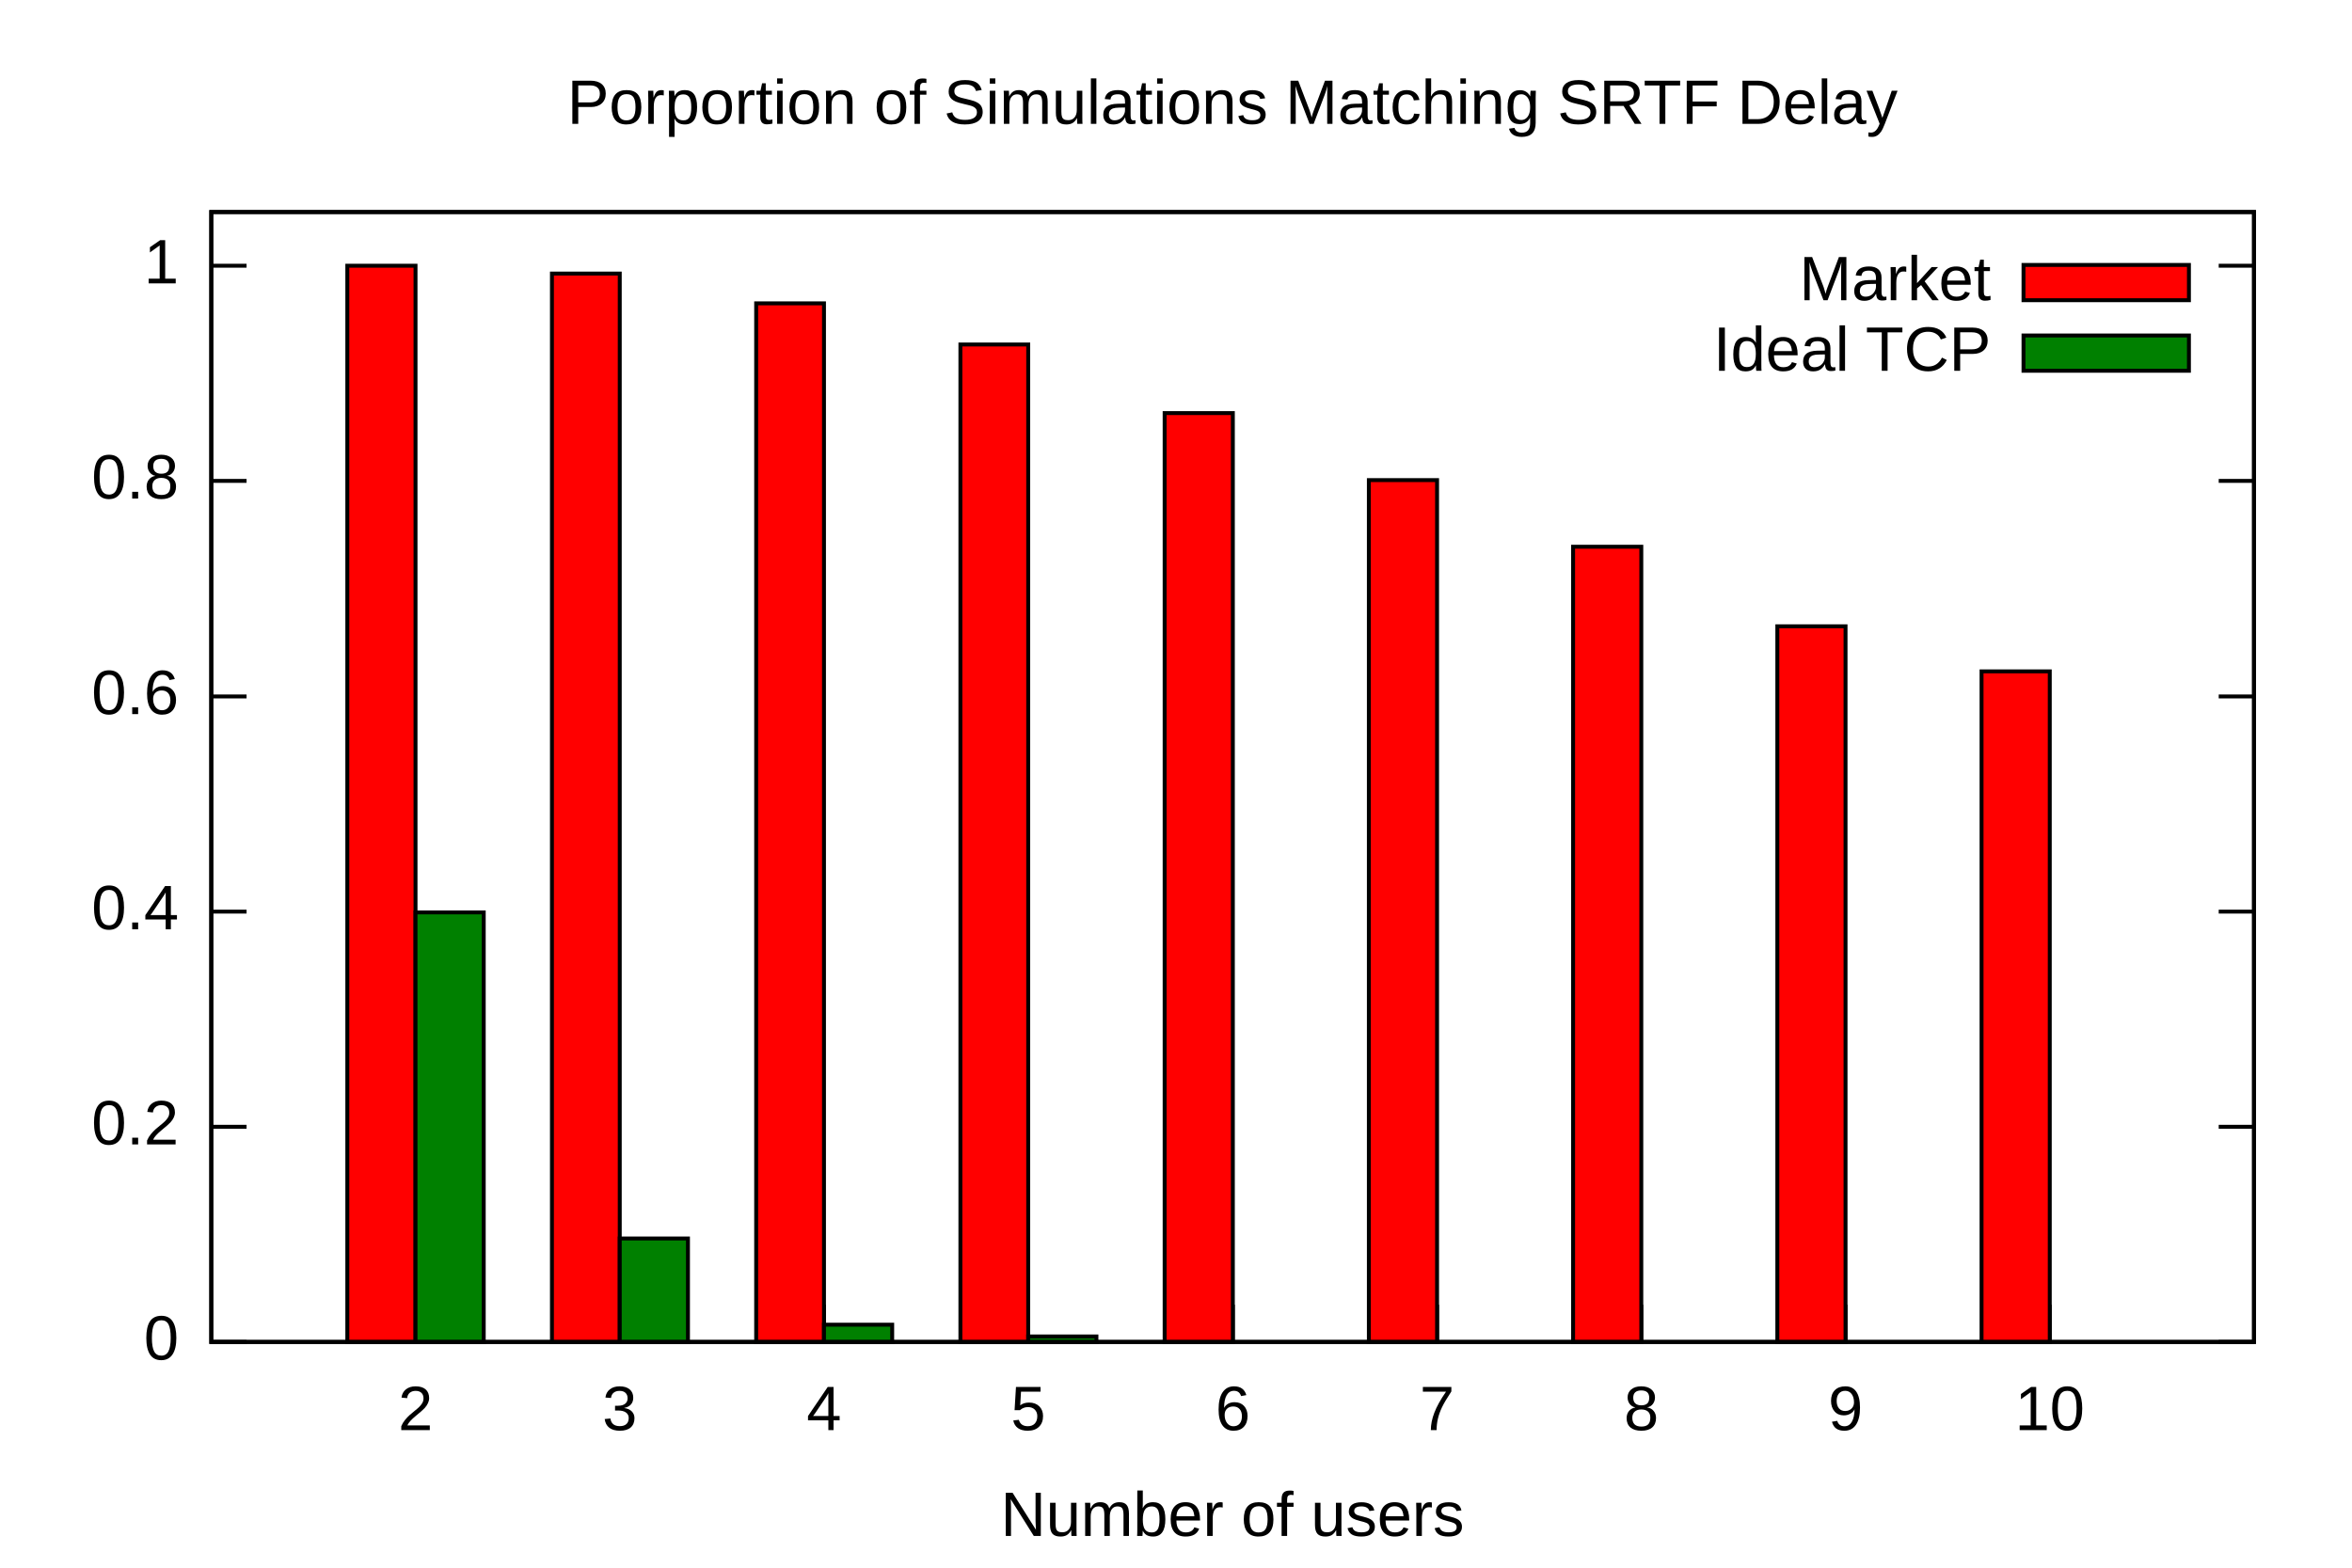
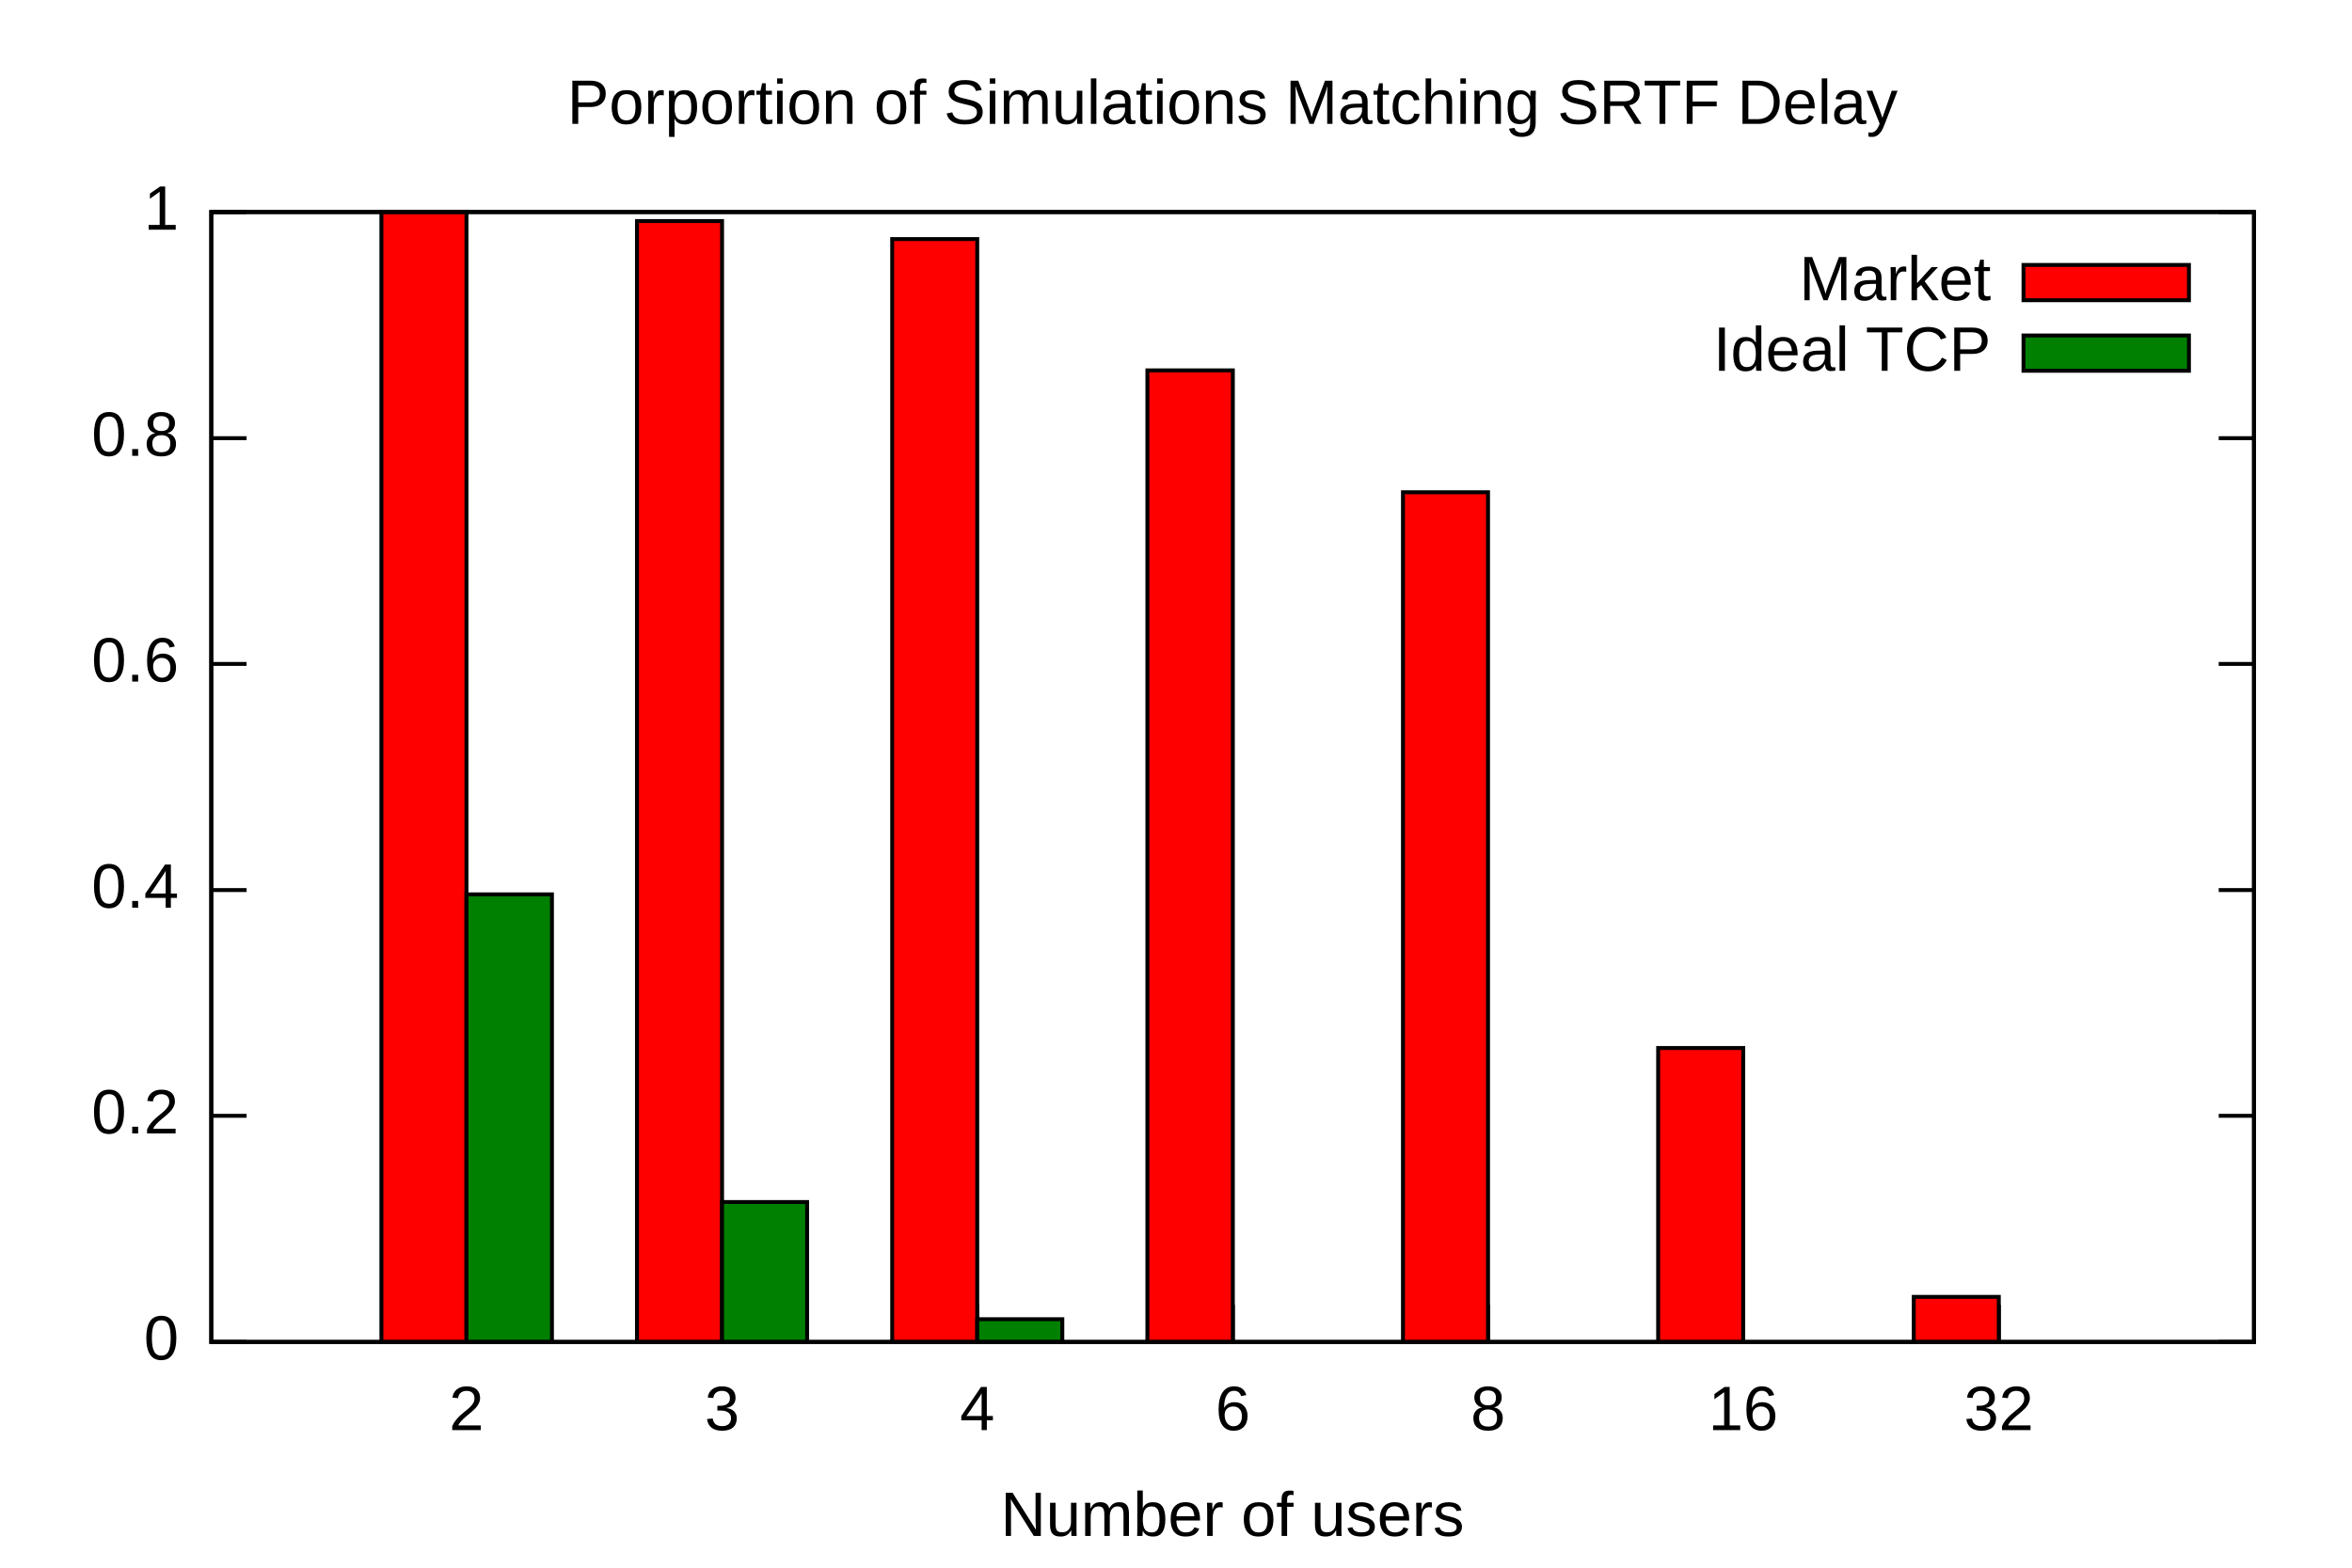
<svg xmlns="http://www.w3.org/2000/svg" xmlns:xlink="http://www.w3.org/1999/xlink" width="600" height="400" viewBox="0 0 600 400">
  <g id="gnuplot_canvas">
    <rect x="0" y="0" width="600" height="400" fill="none" />
    <defs>
      <circle id="gpDot" r="0.5" stroke-width="0.5" />
      <path id="gpPt0" stroke-width="0.222" stroke="currentColor" d="M-1,0 h2 M0,-1 v2" />
      <path id="gpPt1" stroke-width="0.222" stroke="currentColor" d="M-1,-1 L1,1 M1,-1 L-1,1" />
      <path id="gpPt2" stroke-width="0.222" stroke="currentColor" d="M-1,0 L1,0 M0,-1 L0,1 M-1,-1 L1,1 M-1,1 L1,-1" />
      <rect id="gpPt3" stroke-width="0.222" stroke="currentColor" x="-1" y="-1" width="2" height="2" />
      <rect id="gpPt4" stroke-width="0.222" stroke="currentColor" fill="currentColor" x="-1" y="-1" width="2" height="2" />
      <circle id="gpPt5" stroke-width="0.222" stroke="currentColor" cx="0" cy="0" r="1" />
      <use xlink:href="#gpPt5" id="gpPt6" fill="currentColor" stroke="none" />
      <path id="gpPt7" stroke-width="0.222" stroke="currentColor" d="M0,-1.33 L-1.33,0.67 L1.33,0.67 z" />
      <use xlink:href="#gpPt7" id="gpPt8" fill="currentColor" stroke="none" />
      <use xlink:href="#gpPt7" id="gpPt9" stroke="currentColor" transform="rotate(180)" />
      <use xlink:href="#gpPt9" id="gpPt10" fill="currentColor" stroke="none" />
      <use xlink:href="#gpPt3" id="gpPt11" stroke="currentColor" transform="rotate(45)" />
      <use xlink:href="#gpPt11" id="gpPt12" fill="currentColor" stroke="none" />
    </defs>
    <g style="fill:none; color:white; stroke:currentColor; stroke-width:1.00; stroke-linecap:butt; stroke-linejoin:miter">
</g>
    <g style="fill:none; color:black; stroke:currentColor; stroke-width:1.00; stroke-linecap:butt; stroke-linejoin:miter">
      <path stroke="black" d="M53.9,342.4 L62.9,342.4 M575.0,342.4 L566.0,342.4  h0.01" />
      <g transform="translate(45.6,346.9)" style="stroke:none; fill:black; font-family:arial; font-size:12.00pt; text-anchor:end">
        <text> 0</text>
      </g>
-       <path stroke="black" d="M53.9,287.5 L62.9,287.5 M575.0,287.5 L566.0,287.5  h0.01" />
-       <g transform="translate(45.6,292.0)" style="stroke:none; fill:black; font-family:arial; font-size:12.00pt; text-anchor:end">
+       <path stroke="black" d="M53.9,284.7 L62.9,284.7 M575.0,284.7 L566.0,284.7  h0.01" />
+       <g transform="translate(45.6,289.2)" style="stroke:none; fill:black; font-family:arial; font-size:12.00pt; text-anchor:end">
        <text> 0.2</text>
      </g>
-       <path stroke="black" d="M53.9,232.6 L62.9,232.6 M575.0,232.6 L566.0,232.6  h0.01" />
-       <g transform="translate(45.6,237.1)" style="stroke:none; fill:black; font-family:arial; font-size:12.00pt; text-anchor:end">
+       <path stroke="black" d="M53.9,227.1 L62.9,227.1 M575.0,227.1 L566.0,227.1  h0.01" />
+       <g transform="translate(45.6,231.6)" style="stroke:none; fill:black; font-family:arial; font-size:12.00pt; text-anchor:end">
        <text> 0.4</text>
      </g>
-       <path stroke="black" d="M53.9,177.7 L62.9,177.7 M575.0,177.7 L566.0,177.7  h0.01" />
-       <g transform="translate(45.6,182.2)" style="stroke:none; fill:black; font-family:arial; font-size:12.00pt; text-anchor:end">
+       <path stroke="black" d="M53.9,169.4 L62.9,169.4 M575.0,169.4 L566.0,169.4  h0.01" />
+       <g transform="translate(45.6,173.9)" style="stroke:none; fill:black; font-family:arial; font-size:12.00pt; text-anchor:end">
        <text> 0.6</text>
      </g>
-       <path stroke="black" d="M53.9,122.7 L62.9,122.7 M575.0,122.7 L566.0,122.7  h0.01" />
-       <g transform="translate(45.6,127.2)" style="stroke:none; fill:black; font-family:arial; font-size:12.00pt; text-anchor:end">
+       <path stroke="black" d="M53.9,111.8 L62.9,111.8 M575.0,111.8 L566.0,111.8  h0.01" />
+       <g transform="translate(45.6,116.3)" style="stroke:none; fill:black; font-family:arial; font-size:12.00pt; text-anchor:end">
        <text> 0.8</text>
      </g>
-       <path stroke="black" d="M53.9,67.8 L62.9,67.8 M575.0,67.8 L566.0,67.8  h0.01" />
-       <g transform="translate(45.6,72.3)" style="stroke:none; fill:black; font-family:arial; font-size:12.00pt; text-anchor:end">
+       <path stroke="black" d="M53.9,54.1 L62.9,54.1 M575.0,54.1 L566.0,54.1  h0.01" />
+       <g transform="translate(45.6,58.6)" style="stroke:none; fill:black; font-family:arial; font-size:12.00pt; text-anchor:end">
        <text> 1</text>
      </g>
-       <path stroke="black" d="M106.0,342.4 L106.0,333.4  h0.01" />
-       <g transform="translate(106.0,364.9)" style="stroke:none; fill:black; font-family:arial; font-size:12.00pt; text-anchor:middle">
+       <path stroke="black" d="M119.0,342.4 L119.0,333.4  h0.01" />
+       <g transform="translate(119.0,364.9)" style="stroke:none; fill:black; font-family:arial; font-size:12.00pt; text-anchor:middle">
        <text>2</text>
      </g>
-       <path stroke="black" d="M158.1,342.4 L158.1,333.4  h0.01" />
-       <g transform="translate(158.1,364.9)" style="stroke:none; fill:black; font-family:arial; font-size:12.00pt; text-anchor:middle">
+       <path stroke="black" d="M184.2,342.4 L184.2,333.4  h0.01" />
+       <g transform="translate(184.2,364.9)" style="stroke:none; fill:black; font-family:arial; font-size:12.00pt; text-anchor:middle">
        <text>3</text>
      </g>
-       <path stroke="black" d="M210.2,342.4 L210.2,333.4  h0.01" />
-       <g transform="translate(210.2,364.9)" style="stroke:none; fill:black; font-family:arial; font-size:12.00pt; text-anchor:middle">
+       <path stroke="black" d="M249.3,342.4 L249.3,333.4  h0.01" />
+       <g transform="translate(249.3,364.9)" style="stroke:none; fill:black; font-family:arial; font-size:12.00pt; text-anchor:middle">
        <text>4</text>
-       </g>
-       <path stroke="black" d="M262.3,342.4 L262.3,333.4  h0.01" />
-       <g transform="translate(262.3,364.9)" style="stroke:none; fill:black; font-family:arial; font-size:12.00pt; text-anchor:middle">
-         <text>5</text>
      </g>
      <path stroke="black" d="M314.5,342.4 L314.5,333.4  h0.01" />
      <g transform="translate(314.5,364.9)" style="stroke:none; fill:black; font-family:arial; font-size:12.00pt; text-anchor:middle">
        <text>6</text>
      </g>
-       <path stroke="black" d="M366.6,342.4 L366.6,333.4  h0.01" />
-       <g transform="translate(366.6,364.9)" style="stroke:none; fill:black; font-family:arial; font-size:12.00pt; text-anchor:middle">
-         <text>7</text>
-       </g>
-       <path stroke="black" d="M418.7,342.4 L418.7,333.4  h0.01" />
-       <g transform="translate(418.7,364.9)" style="stroke:none; fill:black; font-family:arial; font-size:12.00pt; text-anchor:middle">
+       <path stroke="black" d="M379.6,342.4 L379.6,333.4  h0.01" />
+       <g transform="translate(379.6,364.9)" style="stroke:none; fill:black; font-family:arial; font-size:12.00pt; text-anchor:middle">
        <text>8</text>
      </g>
-       <path stroke="black" d="M470.8,342.4 L470.8,333.4  h0.01" />
-       <g transform="translate(470.8,364.9)" style="stroke:none; fill:black; font-family:arial; font-size:12.00pt; text-anchor:middle">
-         <text>9</text>
+       <path stroke="black" d="M444.7,342.4 L444.7,333.4  h0.01" />
+       <g transform="translate(444.7,364.9)" style="stroke:none; fill:black; font-family:arial; font-size:12.00pt; text-anchor:middle">
+         <text>16</text>
      </g>
-       <path stroke="black" d="M522.9,342.4 L522.9,333.4  h0.01" />
-       <g transform="translate(522.9,364.9)" style="stroke:none; fill:black; font-family:arial; font-size:12.00pt; text-anchor:middle">
-         <text>10</text>
+       <path stroke="black" d="M509.9,342.4 L509.9,333.4  h0.01" />
+       <g transform="translate(509.9,364.9)" style="stroke:none; fill:black; font-family:arial; font-size:12.00pt; text-anchor:middle">
+         <text>32</text>
      </g>
      <path stroke="black" d="M53.9,54.1 L53.9,342.4 L575.0,342.4 L575.0,54.1 L53.9,54.1 Z  h0.01" />
      <g transform="translate(314.4,391.9)" style="stroke:none; fill:black; font-family:arial; font-size:12.00pt; text-anchor:middle">
        <text>Number of users</text>
      </g>
      <g transform="translate(314.4,31.6)" style="stroke:none; fill:black; font-family:arial; font-size:12.00pt; text-anchor:middle">
        <text>Porportion of Simulations Matching SRTF Delay</text>
      </g>
    </g>
    <g id="percent_optimal_plot_1">
      <g style="fill:none; color:red; stroke:currentColor; stroke-width:1.00; stroke-linecap:butt; stroke-linejoin:miter">
        <g transform="translate(507.9,76.6)" style="stroke:none; fill:black; font-family:arial; font-size:12.00pt; text-anchor:end">
          <text>Market</text>
        </g>
        <g style="stroke:none; shape-rendering:crispEdges">
          <polygon fill="currentColor" points="516.2,76.6 558.4,76.6 558.4,67.6 516.2,67.6 " />
        </g>
        <path stroke="black" d="M516.2,76.6 L558.4,76.6 L558.4,67.6 L516.2,67.6 L516.2,76.6 Z  h0.01" />
        <g style="stroke:none; shape-rendering:crispEdges">
-           <polygon fill="currentColor" points="88.6,342.4 106.1,342.4 106.1,67.7 88.6,67.7 " />
+           <polygon fill="currentColor" points="97.3,342.4 119.1,342.4 119.1,54.0 97.3,54.0 " />
        </g>
-         <path stroke="black" d="M88.6,342.4 L88.6,67.8 L106.0,67.8 L106.0,342.4 L88.6,342.4 Z  h0.01" />
+         <path stroke="black" d="M97.3,342.4 L97.3,54.1 L119.0,54.1 L119.0,342.4 L97.3,342.4 Z  h0.01" />
        <g style="stroke:none; shape-rendering:crispEdges">
-           <polygon fill="currentColor" points="140.8,342.4 158.2,342.4 158.2,69.7 140.8,69.7 " />
+           <polygon fill="currentColor" points="162.5,342.4 184.3,342.4 184.3,56.3 162.5,56.3 " />
        </g>
-         <path stroke="black" d="M140.8,342.4 L140.8,69.8 L158.1,69.8 L158.1,342.4 L140.8,342.4 Z  h0.01" />
+         <path stroke="black" d="M162.5,342.4 L162.5,56.4 L184.2,56.4 L184.2,342.4 L162.5,342.4 Z  h0.01" />
        <g style="stroke:none; shape-rendering:crispEdges">
-           <polygon fill="currentColor" points="192.9,342.4 210.3,342.4 210.3,77.3 192.9,77.3 " />
+           <polygon fill="currentColor" points="227.6,342.4 249.4,342.4 249.4,60.9 227.6,60.9 " />
        </g>
-         <path stroke="black" d="M192.9,342.4 L192.9,77.4 L210.2,77.4 L210.2,342.4 L192.9,342.4 Z  h0.01" />
+         <path stroke="black" d="M227.6,342.4 L227.6,61.0 L249.3,61.0 L249.3,342.4 L227.6,342.4 Z  h0.01" />
        <g style="stroke:none; shape-rendering:crispEdges">
-           <polygon fill="currentColor" points="245.0,342.4 262.4,342.4 262.4,87.8 245.0,87.8 " />
+           <polygon fill="currentColor" points="292.7,342.4 314.6,342.4 314.6,94.4 292.7,94.4 " />
        </g>
-         <path stroke="black" d="M245.0,342.4 L245.0,87.9 L262.3,87.9 L262.3,342.4 L245.0,342.4 Z  h0.01" />
+         <path stroke="black" d="M292.7,342.4 L292.7,94.5 L314.5,94.5 L314.5,342.4 L292.7,342.4 Z  h0.01" />
        <g style="stroke:none; shape-rendering:crispEdges">
-           <polygon fill="currentColor" points="297.1,342.4 314.6,342.4 314.6,105.3 297.1,105.3 " />
+           <polygon fill="currentColor" points="357.9,342.4 379.7,342.4 379.7,125.5 357.9,125.5 " />
        </g>
-         <path stroke="black" d="M297.1,342.4 L297.1,105.4 L314.5,105.4 L314.5,342.4 L297.1,342.4 Z  h0.01" />
+         <path stroke="black" d="M357.9,342.4 L357.9,125.6 L379.6,125.6 L379.6,342.4 L357.9,342.4 Z  h0.01" />
        <g style="stroke:none; shape-rendering:crispEdges">
-           <polygon fill="currentColor" points="349.2,342.4 366.7,342.4 366.7,122.4 349.2,122.4 " />
+           <polygon fill="currentColor" points="423.0,342.4 444.8,342.4 444.8,267.3 423.0,267.3 " />
        </g>
-         <path stroke="black" d="M349.2,342.4 L349.2,122.5 L366.6,122.5 L366.6,342.4 L349.2,342.4 Z  h0.01" />
+         <path stroke="black" d="M423.0,342.4 L423.0,267.4 L444.7,267.4 L444.7,342.4 L423.0,342.4 Z  h0.01" />
        <g style="stroke:none; shape-rendering:crispEdges">
-           <polygon fill="currentColor" points="401.3,342.4 418.8,342.4 418.8,139.4 401.3,139.4 " />
+           <polygon fill="currentColor" points="488.2,342.4 510.0,342.4 510.0,330.8 488.2,330.8 " />
        </g>
-         <path stroke="black" d="M401.3,342.4 L401.3,139.5 L418.7,139.5 L418.7,342.4 L401.3,342.4 Z  h0.01" />
-         <g style="stroke:none; shape-rendering:crispEdges">
-           <polygon fill="currentColor" points="453.4,342.4 470.9,342.4 470.9,159.7 453.4,159.7 " />
-         </g>
-         <path stroke="black" d="M453.4,342.4 L453.4,159.8 L470.8,159.8 L470.8,342.4 L453.4,342.4 Z  h0.01" />
-         <g style="stroke:none; shape-rendering:crispEdges">
-           <polygon fill="currentColor" points="505.5,342.4 523.0,342.4 523.0,171.2 505.5,171.2 " />
-         </g>
-         <path stroke="black" d="M505.5,342.4 L505.5,171.3 L522.9,171.3 L522.9,342.4 L505.5,342.4 Z  h0.01" />
+         <path stroke="black" d="M488.2,342.4 L488.2,330.9 L509.9,330.9 L509.9,342.4 L488.2,342.4 Z  h0.01" />
      </g>
    </g>
    <g id="percent_optimal_plot_2">
      <g style="fill:none; color:green; stroke:currentColor; stroke-width:1.00; stroke-linecap:butt; stroke-linejoin:miter">
        <g transform="translate(507.9,94.6)" style="stroke:none; fill:black; font-family:arial; font-size:12.00pt; text-anchor:end">
          <text>Ideal TCP</text>
        </g>
        <g style="stroke:none; shape-rendering:crispEdges">
          <polygon fill="currentColor" points="516.2,94.6 558.4,94.6 558.4,85.6 516.2,85.6 " />
        </g>
        <path stroke="black" d="M516.2,94.6 L558.4,94.6 L558.4,85.6 L516.2,85.6 L516.2,94.6 Z  h0.01" />
        <g style="stroke:none; shape-rendering:crispEdges">
-           <polygon fill="currentColor" points="106.0,342.4 123.5,342.4 123.5,232.7 106.0,232.7 " />
+           <polygon fill="currentColor" points="119.0,342.4 140.9,342.4 140.9,228.1 119.0,228.1 " />
        </g>
-         <path stroke="black" d="M106.0,342.4 L106.0,232.8 L123.4,232.8 L123.4,342.4 L106.0,342.4 Z  h0.01" />
+         <path stroke="black" d="M119.0,342.4 L119.0,228.2 L140.8,228.2 L140.8,342.4 L119.0,342.4 Z  h0.01" />
        <g style="stroke:none; shape-rendering:crispEdges">
-           <polygon fill="currentColor" points="158.1,342.4 175.6,342.4 175.6,315.9 158.1,315.9 " />
+           <polygon fill="currentColor" points="184.2,342.4 206.0,342.4 206.0,306.6 184.2,306.6 " />
        </g>
-         <path stroke="black" d="M158.1,342.4 L158.1,316.0 L175.5,316.0 L175.5,342.4 L158.1,342.4 Z  h0.01" />
+         <path stroke="black" d="M184.2,342.4 L184.2,306.7 L205.9,306.7 L205.9,342.4 L184.2,342.4 Z  h0.01" />
        <g style="stroke:none; shape-rendering:crispEdges">
-           <polygon fill="currentColor" points="210.2,342.4 227.7,342.4 227.7,337.9 210.2,337.9 " />
+           <polygon fill="currentColor" points="249.3,342.4 271.1,342.4 271.1,336.5 249.3,336.5 " />
        </g>
-         <path stroke="black" d="M210.2,342.4 L210.2,338.0 L227.6,338.0 L227.6,342.4 L210.2,342.4 Z  h0.01" />
-         <g style="stroke:none; shape-rendering:crispEdges">
-           <polygon fill="currentColor" points="262.3,342.4 279.8,342.4 279.8,340.9 262.3,340.9 " />
-         </g>
-         <path stroke="black" d="M262.3,342.4 L262.3,341.0 L279.7,341.0 L279.7,342.4 L262.3,342.4 Z  h0.01" />
+         <path stroke="black" d="M249.3,342.4 L249.3,336.6 L271.0,336.6 L271.0,342.4 L249.3,342.4 Z  h0.01" />
      </g>
    </g>
    <g style="fill:none; color:black; stroke:currentColor; stroke-width:1.00; stroke-linecap:butt; stroke-linejoin:miter">
      <path stroke="black" d="M53.9,54.1 L53.9,342.4 L575.0,342.4 L575.0,54.1 L53.9,54.1 Z  h0.01" />
    </g>
  </g>
</svg>
